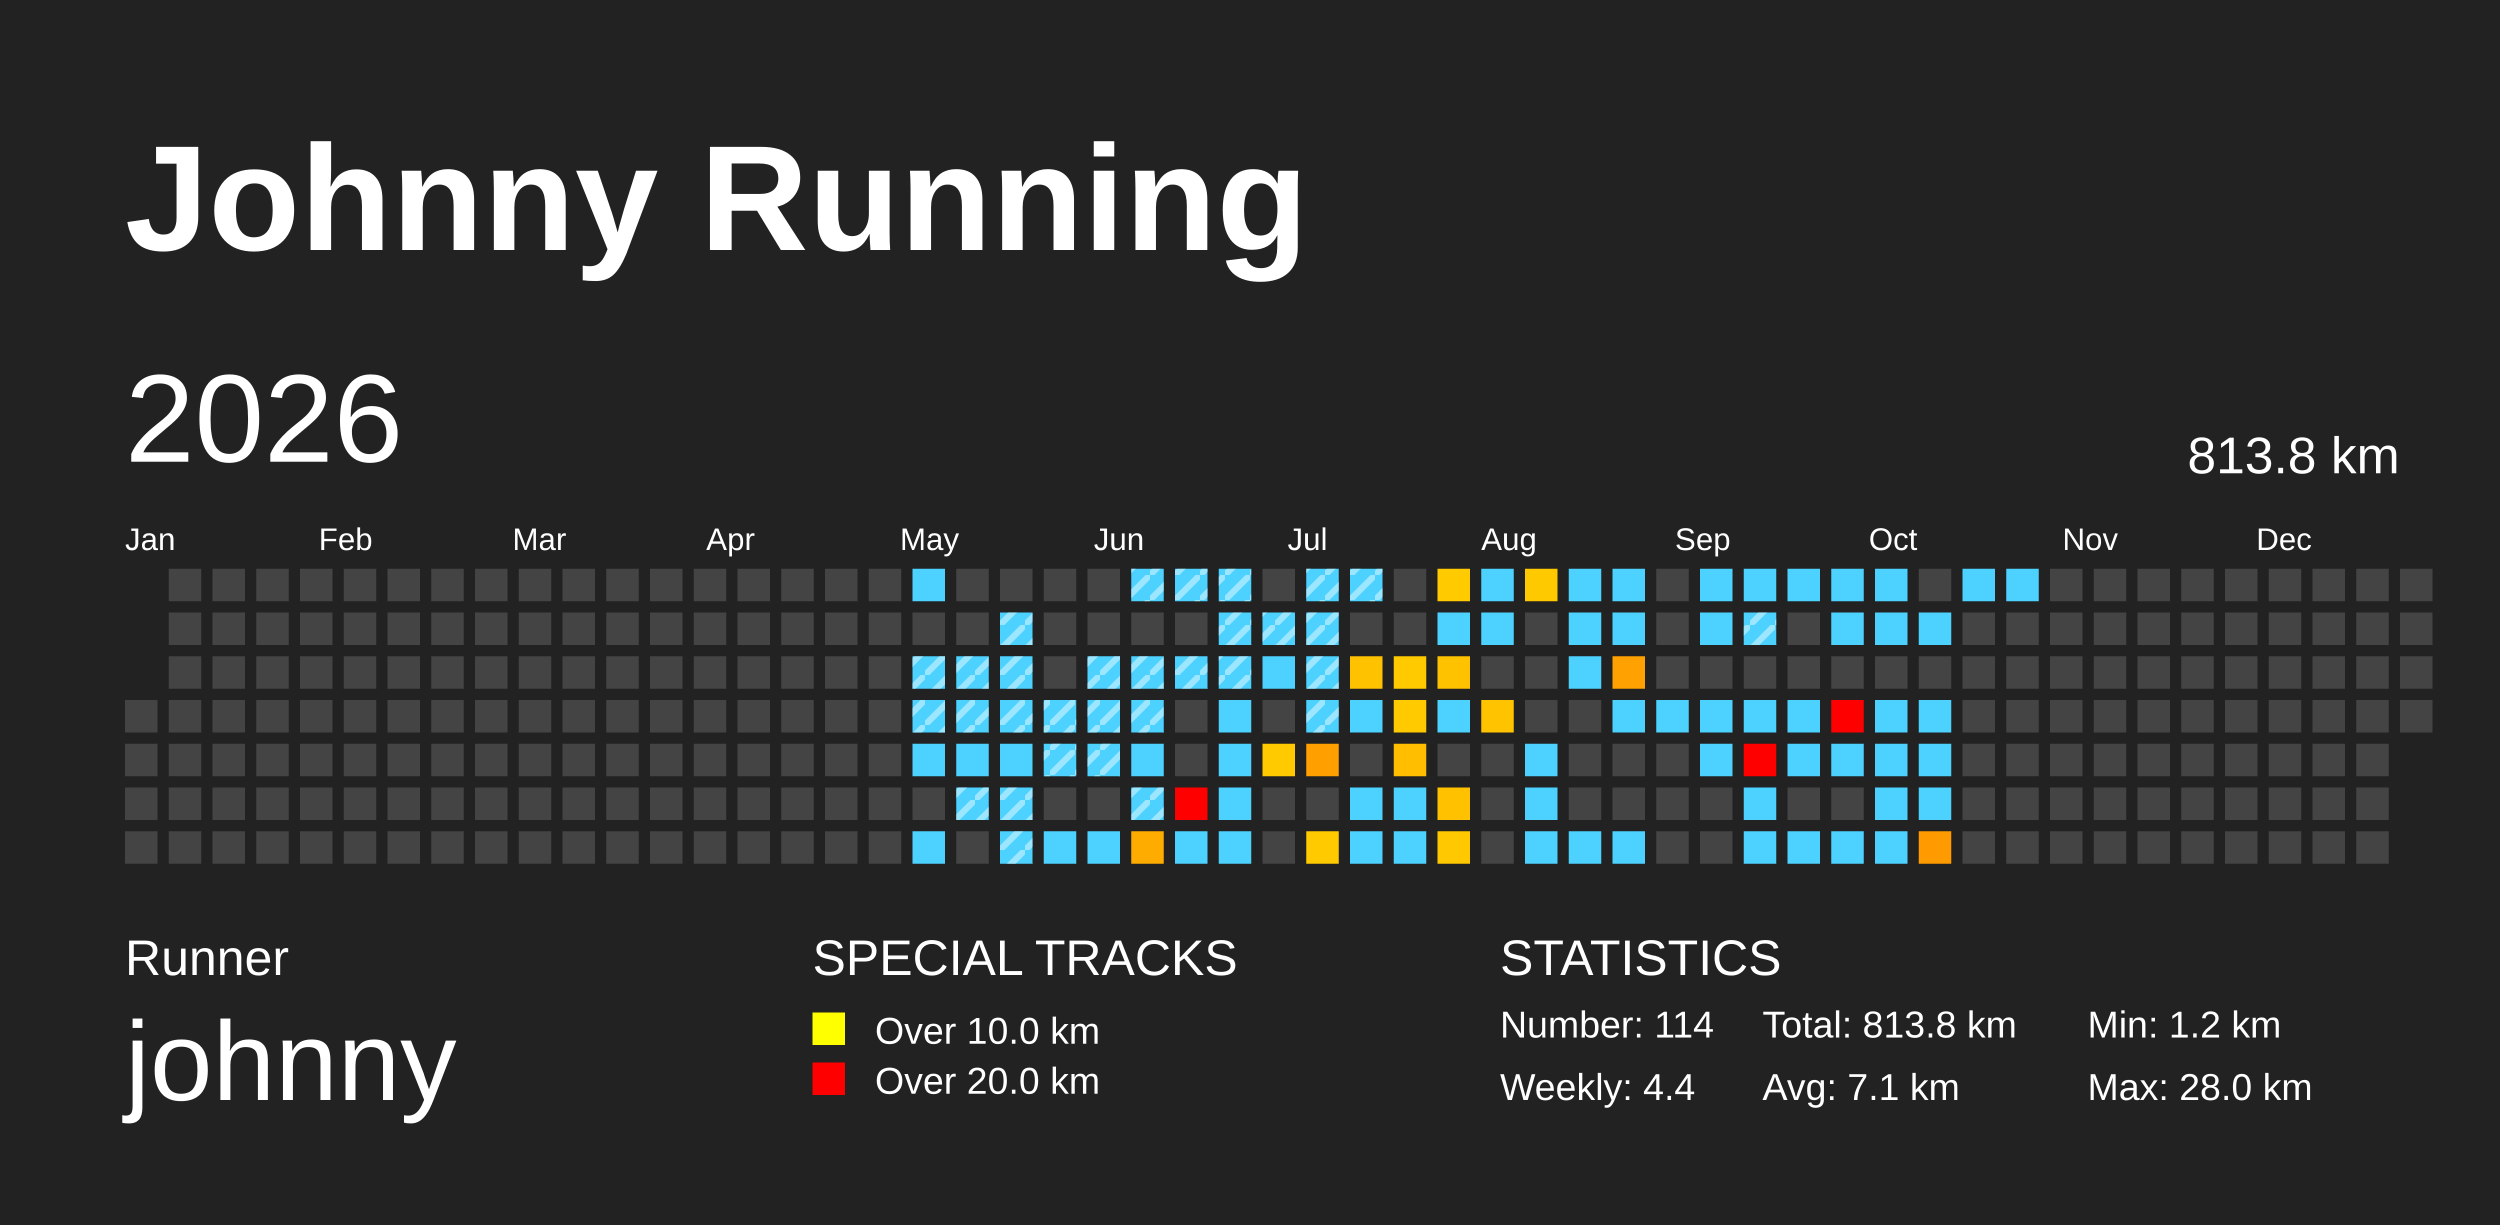
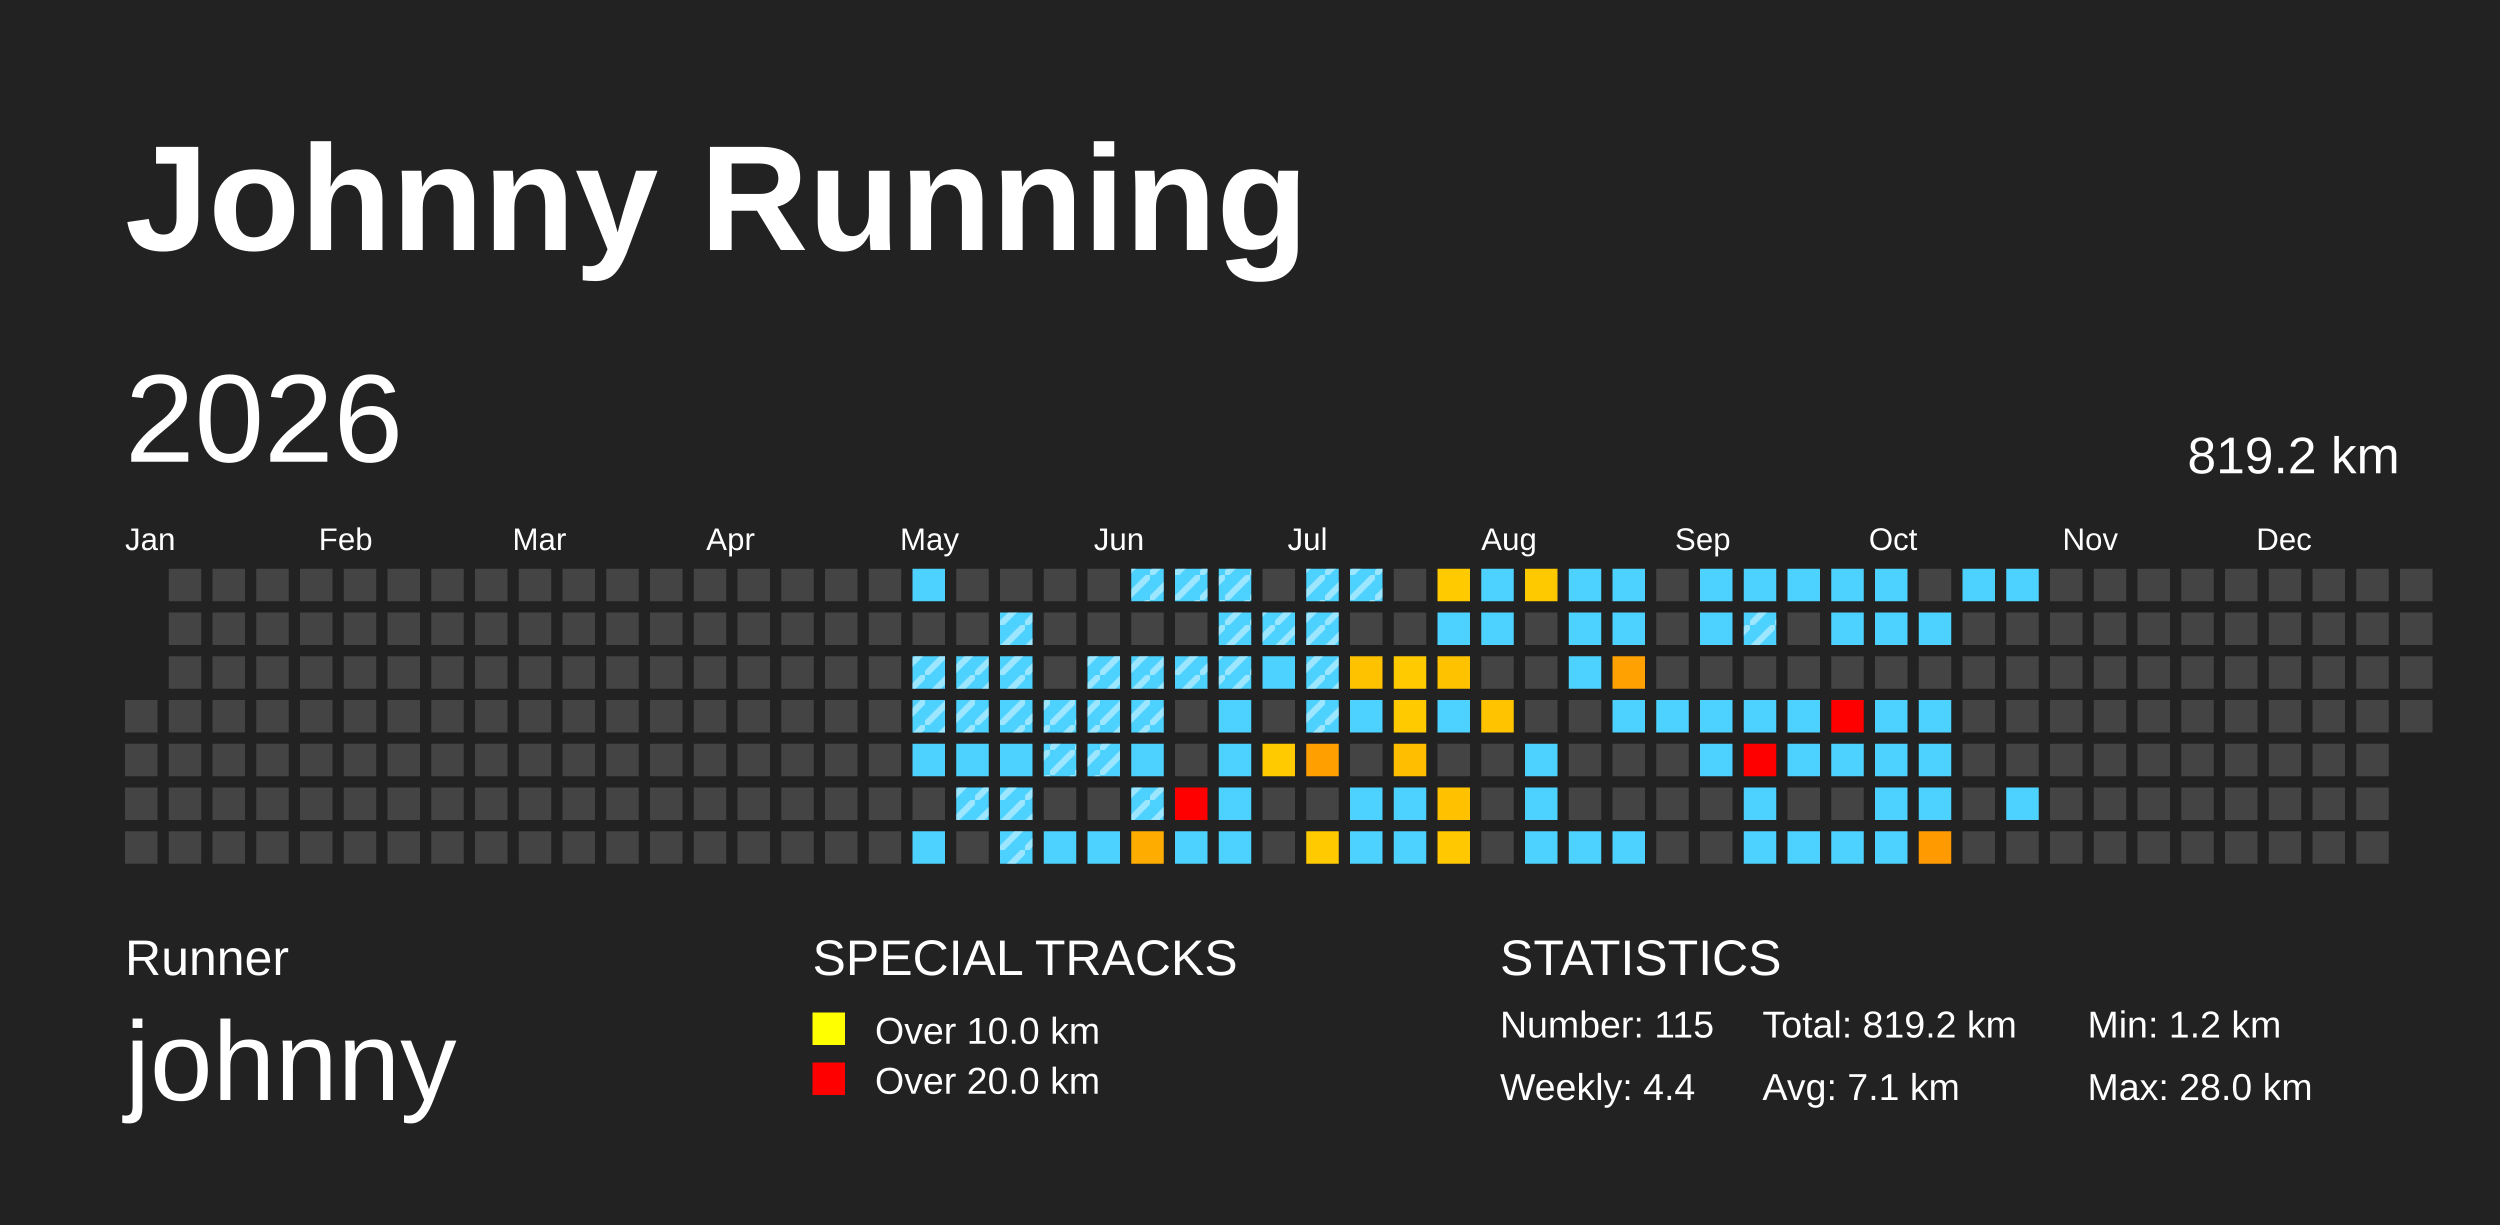
<svg xmlns="http://www.w3.org/2000/svg" baseProfile="full" height="98mm" version="1.1" viewBox="0,0,200,98" width="200mm">
  <defs>
    <pattern height="2" id="indoor-stripe" patternUnits="userSpaceOnUse" width="2">
      <line stroke="white" stroke-opacity="0.45" stroke-width="0.5" x1="0" x2="2" y1="2" y2="0" />
    </pattern>
  </defs>
  <rect fill="#222222" height="98" width="200" x="0" y="0" />
  <text fill="#FFFFFF" style="font-size:12px; font-family:Arial; font-weight:bold;" x="10" y="20">Johnny Running</text>
  <text fill="#FFFFFF" style="font-size:4px; font-family:Arial" x="10" y="78">Runner</text>
  <text fill="#FFFFFF" style="font-size:9px; font-family:Arial" x="10" y="88">johnny</text>
  <text fill="#FFFFFF" style="font-size:4px; font-family:Arial" x="65" y="78">SPECIAL TRACKS</text>
  <rect fill="yellow" height="2.6" width="2.6" x="65" y="81" />
  <text fill="#FFFFFF" style="font-size:3px; font-family:Arial" x="70" y="83.5">Over 10.0 km</text>
  <rect fill="red" height="2.6" width="2.6" x="65" y="85" />
  <text fill="#FFFFFF" style="font-size:3px; font-family:Arial" x="70" y="87.5">Over 20.0 km</text>
  <text fill="#FFFFFF" style="font-size:4px; font-family:Arial" x="120" y="78">STATISTICS</text>
-   <text fill="#FFFFFF" style="font-size:3px; font-family:Arial" x="120" y="83">Number: 114</text>
+   <text fill="#FFFFFF" style="font-size:3px; font-family:Arial" x="120" y="83">Number: 115</text>
  <text fill="#FFFFFF" style="font-size:3px; font-family:Arial" x="120" y="88">Weekly: 4.4</text>
-   <text fill="#FFFFFF" style="font-size:3px; font-family:Arial" x="141" y="83">Total: 813.8 km</text>
+   <text fill="#FFFFFF" style="font-size:3px; font-family:Arial" x="141" y="83">Total: 819.2 km</text>
  <text fill="#FFFFFF" style="font-size:3px; font-family:Arial" x="141" y="88">Avg: 7.1 km</text>
  <text fill="#FFFFFF" style="font-size:3px; font-family:Arial" x="167" y="83">Min: 1.2 km</text>
  <text fill="#FFFFFF" style="font-size:3px; font-family:Arial" x="167" y="88">Max: 28.0 km</text>
  <text dominant-baseline="hanging" fill="#FFFFFF" style="font-size:10.0px; font-family:Arial;" x="10" y="30">2026</text>
-   <text dominant-baseline="hanging" fill="#FFFFFF" style="font-size:4.125px; font-family:Arial;" x="175" y="35">813.8 km</text>
+   <text dominant-baseline="hanging" fill="#FFFFFF" style="font-size:4.125px; font-family:Arial;" x="175" y="35">819.2 km</text>
  <text fill="#FFFFFF" style="font-size:2.5px; font-family:Arial" x="10.0" y="44">Jan</text>
  <text fill="#FFFFFF" style="font-size:2.5px; font-family:Arial" x="25.5" y="44">Feb</text>
  <text fill="#FFFFFF" style="font-size:2.5px; font-family:Arial" x="41.0" y="44">Mar</text>
  <text fill="#FFFFFF" style="font-size:2.5px; font-family:Arial" x="56.5" y="44">Apr</text>
  <text fill="#FFFFFF" style="font-size:2.5px; font-family:Arial" x="72.0" y="44">May</text>
  <text fill="#FFFFFF" style="font-size:2.5px; font-family:Arial" x="87.5" y="44">Jun</text>
  <text fill="#FFFFFF" style="font-size:2.5px; font-family:Arial" x="103.0" y="44">Jul</text>
  <text fill="#FFFFFF" style="font-size:2.5px; font-family:Arial" x="118.5" y="44">Aug</text>
  <text fill="#FFFFFF" style="font-size:2.5px; font-family:Arial" x="134.0" y="44">Sep</text>
  <text fill="#FFFFFF" style="font-size:2.5px; font-family:Arial" x="149.5" y="44">Oct</text>
  <text fill="#FFFFFF" style="font-size:2.5px; font-family:Arial" x="165.0" y="44">Nov</text>
  <text fill="#FFFFFF" style="font-size:2.5px; font-family:Arial" x="180.5" y="44">Dec</text>
  <rect fill="#444444" height="2.6" width="2.6" x="10.0" y="56.0" />
  <rect fill="#444444" height="2.6" width="2.6" x="10.0" y="59.5" />
  <rect fill="#444444" height="2.6" width="2.6" x="10.0" y="63.0" />
  <rect fill="#444444" height="2.6" width="2.6" x="10.0" y="66.5" />
  <rect fill="#444444" height="2.6" width="2.6" x="13.5" y="45.5" />
  <rect fill="#444444" height="2.6" width="2.6" x="13.5" y="49.0" />
  <rect fill="#444444" height="2.6" width="2.6" x="13.5" y="52.5" />
  <rect fill="#444444" height="2.6" width="2.6" x="13.5" y="56.0" />
  <rect fill="#444444" height="2.6" width="2.6" x="13.5" y="59.5" />
  <rect fill="#444444" height="2.6" width="2.6" x="13.5" y="63.0" />
  <rect fill="#444444" height="2.6" width="2.6" x="13.5" y="66.5" />
  <rect fill="#444444" height="2.6" width="2.6" x="17.0" y="45.5" />
  <rect fill="#444444" height="2.6" width="2.6" x="17.0" y="49.0" />
  <rect fill="#444444" height="2.6" width="2.6" x="17.0" y="52.5" />
  <rect fill="#444444" height="2.6" width="2.6" x="17.0" y="56.0" />
  <rect fill="#444444" height="2.6" width="2.6" x="17.0" y="59.5" />
  <rect fill="#444444" height="2.6" width="2.6" x="17.0" y="63.0" />
  <rect fill="#444444" height="2.6" width="2.6" x="17.0" y="66.5" />
  <rect fill="#444444" height="2.6" width="2.6" x="20.5" y="45.5" />
  <rect fill="#444444" height="2.6" width="2.6" x="20.5" y="49.0" />
  <rect fill="#444444" height="2.6" width="2.6" x="20.5" y="52.5" />
  <rect fill="#444444" height="2.6" width="2.6" x="20.5" y="56.0" />
  <rect fill="#444444" height="2.6" width="2.6" x="20.5" y="59.5" />
  <rect fill="#444444" height="2.6" width="2.6" x="20.5" y="63.0" />
  <rect fill="#444444" height="2.6" width="2.6" x="20.5" y="66.5" />
  <rect fill="#444444" height="2.6" width="2.6" x="24.0" y="45.5" />
  <rect fill="#444444" height="2.6" width="2.6" x="24.0" y="49.0" />
  <rect fill="#444444" height="2.6" width="2.6" x="24.0" y="52.5" />
  <rect fill="#444444" height="2.6" width="2.6" x="24.0" y="56.0" />
  <rect fill="#444444" height="2.6" width="2.6" x="24.0" y="59.5" />
  <rect fill="#444444" height="2.6" width="2.6" x="24.0" y="63.0" />
  <rect fill="#444444" height="2.6" width="2.6" x="24.0" y="66.5" />
  <rect fill="#444444" height="2.6" width="2.6" x="27.5" y="45.5" />
  <rect fill="#444444" height="2.6" width="2.6" x="27.5" y="49.0" />
  <rect fill="#444444" height="2.6" width="2.6" x="27.5" y="52.5" />
  <rect fill="#444444" height="2.6" width="2.6" x="27.5" y="56.0" />
  <rect fill="#444444" height="2.6" width="2.6" x="27.5" y="59.5" />
  <rect fill="#444444" height="2.6" width="2.6" x="27.5" y="63.0" />
  <rect fill="#444444" height="2.6" width="2.6" x="27.5" y="66.5" />
  <rect fill="#444444" height="2.6" width="2.6" x="31.0" y="45.5" />
  <rect fill="#444444" height="2.6" width="2.6" x="31.0" y="49.0" />
  <rect fill="#444444" height="2.6" width="2.6" x="31.0" y="52.5" />
  <rect fill="#444444" height="2.6" width="2.6" x="31.0" y="56.0" />
  <rect fill="#444444" height="2.6" width="2.6" x="31.0" y="59.5" />
  <rect fill="#444444" height="2.6" width="2.6" x="31.0" y="63.0" />
  <rect fill="#444444" height="2.6" width="2.6" x="31.0" y="66.5" />
  <rect fill="#444444" height="2.6" width="2.6" x="34.5" y="45.5" />
  <rect fill="#444444" height="2.6" width="2.6" x="34.5" y="49.0" />
  <rect fill="#444444" height="2.6" width="2.6" x="34.5" y="52.5" />
  <rect fill="#444444" height="2.6" width="2.6" x="34.5" y="56.0" />
  <rect fill="#444444" height="2.6" width="2.6" x="34.5" y="59.5" />
  <rect fill="#444444" height="2.6" width="2.6" x="34.5" y="63.0" />
  <rect fill="#444444" height="2.6" width="2.6" x="34.5" y="66.5" />
  <rect fill="#444444" height="2.6" width="2.6" x="38.0" y="45.5" />
  <rect fill="#444444" height="2.6" width="2.6" x="38.0" y="49.0" />
  <rect fill="#444444" height="2.6" width="2.6" x="38.0" y="52.5" />
  <rect fill="#444444" height="2.6" width="2.6" x="38.0" y="56.0" />
  <rect fill="#444444" height="2.6" width="2.6" x="38.0" y="59.5" />
  <rect fill="#444444" height="2.6" width="2.6" x="38.0" y="63.0" />
  <rect fill="#444444" height="2.6" width="2.6" x="38.0" y="66.5" />
  <rect fill="#444444" height="2.6" width="2.6" x="41.5" y="45.5" />
  <rect fill="#444444" height="2.6" width="2.6" x="41.5" y="49.0" />
  <rect fill="#444444" height="2.6" width="2.6" x="41.5" y="52.5" />
  <rect fill="#444444" height="2.6" width="2.6" x="41.5" y="56.0" />
  <rect fill="#444444" height="2.6" width="2.6" x="41.5" y="59.5" />
  <rect fill="#444444" height="2.6" width="2.6" x="41.5" y="63.0" />
  <rect fill="#444444" height="2.6" width="2.6" x="41.5" y="66.5" />
  <rect fill="#444444" height="2.6" width="2.6" x="45.0" y="45.5" />
  <rect fill="#444444" height="2.6" width="2.6" x="45.0" y="49.0" />
  <rect fill="#444444" height="2.6" width="2.6" x="45.0" y="52.5" />
  <rect fill="#444444" height="2.6" width="2.6" x="45.0" y="56.0" />
  <rect fill="#444444" height="2.6" width="2.6" x="45.0" y="59.5" />
  <rect fill="#444444" height="2.6" width="2.6" x="45.0" y="63.0" />
  <rect fill="#444444" height="2.6" width="2.6" x="45.0" y="66.5" />
  <rect fill="#444444" height="2.6" width="2.6" x="48.5" y="45.5" />
  <rect fill="#444444" height="2.6" width="2.6" x="48.5" y="49.0" />
  <rect fill="#444444" height="2.6" width="2.6" x="48.5" y="52.5" />
  <rect fill="#444444" height="2.6" width="2.6" x="48.5" y="56.0" />
  <rect fill="#444444" height="2.6" width="2.6" x="48.5" y="59.5" />
  <rect fill="#444444" height="2.6" width="2.6" x="48.5" y="63.0" />
  <rect fill="#444444" height="2.6" width="2.6" x="48.5" y="66.5" />
  <rect fill="#444444" height="2.6" width="2.6" x="52.0" y="45.5" />
  <rect fill="#444444" height="2.6" width="2.6" x="52.0" y="49.0" />
  <rect fill="#444444" height="2.6" width="2.6" x="52.0" y="52.5" />
  <rect fill="#444444" height="2.6" width="2.6" x="52.0" y="56.0" />
  <rect fill="#444444" height="2.6" width="2.6" x="52.0" y="59.5" />
  <rect fill="#444444" height="2.6" width="2.6" x="52.0" y="63.0" />
  <rect fill="#444444" height="2.6" width="2.6" x="52.0" y="66.5" />
  <rect fill="#444444" height="2.6" width="2.6" x="55.5" y="45.5" />
  <rect fill="#444444" height="2.6" width="2.6" x="55.5" y="49.0" />
  <rect fill="#444444" height="2.6" width="2.6" x="55.5" y="52.5" />
  <rect fill="#444444" height="2.6" width="2.6" x="55.5" y="56.0" />
  <rect fill="#444444" height="2.6" width="2.6" x="55.5" y="59.5" />
  <rect fill="#444444" height="2.6" width="2.6" x="55.5" y="63.0" />
  <rect fill="#444444" height="2.6" width="2.6" x="55.5" y="66.5" />
  <rect fill="#444444" height="2.6" width="2.6" x="59.0" y="45.5" />
  <rect fill="#444444" height="2.6" width="2.6" x="59.0" y="49.0" />
  <rect fill="#444444" height="2.6" width="2.6" x="59.0" y="52.5" />
  <rect fill="#444444" height="2.6" width="2.6" x="59.0" y="56.0" />
  <rect fill="#444444" height="2.6" width="2.6" x="59.0" y="59.5" />
  <rect fill="#444444" height="2.6" width="2.6" x="59.0" y="63.0" />
  <rect fill="#444444" height="2.6" width="2.6" x="59.0" y="66.5" />
  <rect fill="#444444" height="2.6" width="2.6" x="62.5" y="45.5" />
  <rect fill="#444444" height="2.6" width="2.6" x="62.5" y="49.0" />
  <rect fill="#444444" height="2.6" width="2.6" x="62.5" y="52.5" />
  <rect fill="#444444" height="2.6" width="2.6" x="62.5" y="56.0" />
  <rect fill="#444444" height="2.6" width="2.6" x="62.5" y="59.5" />
  <rect fill="#444444" height="2.6" width="2.6" x="62.5" y="63.0" />
  <rect fill="#444444" height="2.6" width="2.6" x="62.5" y="66.5" />
  <rect fill="#444444" height="2.6" width="2.6" x="66.0" y="45.5" />
  <rect fill="#444444" height="2.6" width="2.6" x="66.0" y="49.0" />
  <rect fill="#444444" height="2.6" width="2.6" x="66.0" y="52.5" />
  <rect fill="#444444" height="2.6" width="2.6" x="66.0" y="56.0" />
  <rect fill="#444444" height="2.6" width="2.6" x="66.0" y="59.5" />
  <rect fill="#444444" height="2.6" width="2.6" x="66.0" y="63.0" />
  <rect fill="#444444" height="2.6" width="2.6" x="66.0" y="66.5" />
  <rect fill="#444444" height="2.6" width="2.6" x="69.5" y="45.5" />
  <rect fill="#444444" height="2.6" width="2.6" x="69.5" y="49.0" />
  <rect fill="#444444" height="2.6" width="2.6" x="69.5" y="52.5" />
  <rect fill="#444444" height="2.6" width="2.6" x="69.5" y="56.0" />
  <rect fill="#444444" height="2.6" width="2.6" x="69.5" y="59.5" />
  <rect fill="#444444" height="2.6" width="2.6" x="69.5" y="63.0" />
  <rect fill="#444444" height="2.6" width="2.6" x="69.5" y="66.5" />
  <rect fill="#4dd2ff" height="2.6" width="2.6" x="73.0" y="45.5" />
  <rect fill="#444444" height="2.6" width="2.6" x="73.0" y="49.0" />
  <rect fill="#4dd2ff" height="2.6" width="2.6" x="73.0" y="52.5" />
  <rect fill="url(#indoor-stripe)" height="2.6" style="pointer-events: none;" width="2.6" x="73.0" y="52.5" />
  <rect fill="#4dd2ff" height="2.6" width="2.6" x="73.0" y="56.0" />
  <rect fill="url(#indoor-stripe)" height="2.6" style="pointer-events: none;" width="2.6" x="73.0" y="56.0" />
  <rect fill="#4dd2ff" height="2.6" width="2.6" x="73.0" y="59.5" />
  <rect fill="#444444" height="2.6" width="2.6" x="73.0" y="63.0" />
  <rect fill="#4dd2ff" height="2.6" width="2.6" x="73.0" y="66.5" />
  <rect fill="#444444" height="2.6" width="2.6" x="76.5" y="45.5" />
  <rect fill="#444444" height="2.6" width="2.6" x="76.5" y="49.0" />
  <rect fill="#4dd2ff" height="2.6" width="2.6" x="76.5" y="52.5" />
  <rect fill="url(#indoor-stripe)" height="2.6" style="pointer-events: none;" width="2.6" x="76.5" y="52.5" />
  <rect fill="#4dd2ff" height="2.6" width="2.6" x="76.5" y="56.0" />
  <rect fill="url(#indoor-stripe)" height="2.6" style="pointer-events: none;" width="2.6" x="76.5" y="56.0" />
  <rect fill="#4dd2ff" height="2.6" width="2.6" x="76.5" y="59.5" />
  <rect fill="#4dd2ff" height="2.6" width="2.6" x="76.5" y="63.0" />
  <rect fill="url(#indoor-stripe)" height="2.6" style="pointer-events: none;" width="2.6" x="76.5" y="63.0" />
  <rect fill="#444444" height="2.6" width="2.6" x="76.5" y="66.5" />
  <rect fill="#444444" height="2.6" width="2.6" x="80.0" y="45.5" />
  <rect fill="#4dd2ff" height="2.6" width="2.6" x="80.0" y="49.0" />
  <rect fill="url(#indoor-stripe)" height="2.6" style="pointer-events: none;" width="2.6" x="80.0" y="49.0" />
  <rect fill="#4dd2ff" height="2.6" width="2.6" x="80.0" y="52.5" />
  <rect fill="url(#indoor-stripe)" height="2.6" style="pointer-events: none;" width="2.6" x="80.0" y="52.5" />
  <rect fill="#4dd2ff" height="2.6" width="2.6" x="80.0" y="56.0" />
  <rect fill="url(#indoor-stripe)" height="2.6" style="pointer-events: none;" width="2.6" x="80.0" y="56.0" />
  <rect fill="#4dd2ff" height="2.6" width="2.6" x="80.0" y="59.5" />
  <rect fill="#4dd2ff" height="2.6" width="2.6" x="80.0" y="63.0" />
  <rect fill="url(#indoor-stripe)" height="2.6" style="pointer-events: none;" width="2.6" x="80.0" y="63.0" />
  <rect fill="#4dd2ff" height="2.6" width="2.6" x="80.0" y="66.5" />
  <rect fill="url(#indoor-stripe)" height="2.6" style="pointer-events: none;" width="2.6" x="80.0" y="66.5" />
  <rect fill="#444444" height="2.6" width="2.6" x="83.5" y="45.5" />
  <rect fill="#444444" height="2.6" width="2.6" x="83.5" y="49.0" />
  <rect fill="#444444" height="2.6" width="2.6" x="83.5" y="52.5" />
  <rect fill="#4dd2ff" height="2.6" width="2.6" x="83.5" y="56.0" />
  <rect fill="url(#indoor-stripe)" height="2.6" style="pointer-events: none;" width="2.6" x="83.5" y="56.0" />
  <rect fill="#4dd2ff" height="2.6" width="2.6" x="83.5" y="59.5" />
  <rect fill="url(#indoor-stripe)" height="2.6" style="pointer-events: none;" width="2.6" x="83.5" y="59.5" />
  <rect fill="#444444" height="2.6" width="2.6" x="83.5" y="63.0" />
  <rect fill="#4dd2ff" height="2.6" width="2.6" x="83.5" y="66.5" />
  <rect fill="#444444" height="2.6" width="2.6" x="87.0" y="45.5" />
  <rect fill="#444444" height="2.6" width="2.6" x="87.0" y="49.0" />
  <rect fill="#4dd2ff" height="2.6" width="2.6" x="87.0" y="52.5" />
  <rect fill="url(#indoor-stripe)" height="2.6" style="pointer-events: none;" width="2.6" x="87.0" y="52.5" />
  <rect fill="#4dd2ff" height="2.6" width="2.6" x="87.0" y="56.0" />
  <rect fill="url(#indoor-stripe)" height="2.6" style="pointer-events: none;" width="2.6" x="87.0" y="56.0" />
  <rect fill="#4dd2ff" height="2.6" width="2.6" x="87.0" y="59.5" />
  <rect fill="url(#indoor-stripe)" height="2.6" style="pointer-events: none;" width="2.6" x="87.0" y="59.5" />
  <rect fill="#444444" height="2.6" width="2.6" x="87.0" y="63.0" />
  <rect fill="#4dd2ff" height="2.6" width="2.6" x="87.0" y="66.5" />
  <rect fill="#4dd2ff" height="2.6" width="2.6" x="90.5" y="45.5" />
  <rect fill="url(#indoor-stripe)" height="2.6" style="pointer-events: none;" width="2.6" x="90.5" y="45.5" />
  <rect fill="#444444" height="2.6" width="2.6" x="90.5" y="49.0" />
  <rect fill="#4dd2ff" height="2.6" width="2.6" x="90.5" y="52.5" />
  <rect fill="url(#indoor-stripe)" height="2.6" style="pointer-events: none;" width="2.6" x="90.5" y="52.5" />
  <rect fill="#4dd2ff" height="2.6" width="2.6" x="90.5" y="56.0" />
  <rect fill="url(#indoor-stripe)" height="2.6" style="pointer-events: none;" width="2.6" x="90.5" y="56.0" />
  <rect fill="#4dd2ff" height="2.6" width="2.6" x="90.5" y="59.5" />
  <rect fill="#4dd2ff" height="2.6" width="2.6" x="90.5" y="63.0" />
  <rect fill="url(#indoor-stripe)" height="2.6" style="pointer-events: none;" width="2.6" x="90.5" y="63.0" />
  <rect fill="#ffac00" height="2.6" width="2.6" x="90.5" y="66.5" />
  <rect fill="#4dd2ff" height="2.6" width="2.6" x="94.0" y="45.5" />
  <rect fill="url(#indoor-stripe)" height="2.6" style="pointer-events: none;" width="2.6" x="94.0" y="45.5" />
  <rect fill="#444444" height="2.6" width="2.6" x="94.0" y="49.0" />
  <rect fill="#4dd2ff" height="2.6" width="2.6" x="94.0" y="52.5" />
  <rect fill="url(#indoor-stripe)" height="2.6" style="pointer-events: none;" width="2.6" x="94.0" y="52.5" />
  <rect fill="#444444" height="2.6" width="2.6" x="94.0" y="56.0" />
  <rect fill="#444444" height="2.6" width="2.6" x="94.0" y="59.5" />
  <rect fill="red" height="2.6" width="2.6" x="94.0" y="63.0" />
  <rect fill="#4dd2ff" height="2.6" width="2.6" x="94.0" y="66.5" />
  <rect fill="#4dd2ff" height="2.6" width="2.6" x="97.5" y="45.5" />
  <rect fill="url(#indoor-stripe)" height="2.6" style="pointer-events: none;" width="2.6" x="97.5" y="45.5" />
  <rect fill="#4dd2ff" height="2.6" width="2.6" x="97.5" y="49.0" />
  <rect fill="url(#indoor-stripe)" height="2.6" style="pointer-events: none;" width="2.6" x="97.5" y="49.0" />
  <rect fill="#4dd2ff" height="2.6" width="2.6" x="97.5" y="52.5" />
  <rect fill="url(#indoor-stripe)" height="2.6" style="pointer-events: none;" width="2.6" x="97.5" y="52.5" />
  <rect fill="#4dd2ff" height="2.6" width="2.6" x="97.5" y="56.0" />
  <rect fill="#4dd2ff" height="2.6" width="2.6" x="97.5" y="59.5" />
  <rect fill="#4dd2ff" height="2.6" width="2.6" x="97.5" y="63.0" />
  <rect fill="#4dd2ff" height="2.6" width="2.6" x="97.5" y="66.5" />
  <rect fill="#444444" height="2.6" width="2.6" x="101.0" y="45.5" />
  <rect fill="#4dd2ff" height="2.6" width="2.6" x="101.0" y="49.0" />
  <rect fill="url(#indoor-stripe)" height="2.6" style="pointer-events: none;" width="2.6" x="101.0" y="49.0" />
  <rect fill="#4dd2ff" height="2.6" width="2.6" x="101.0" y="52.5" />
  <rect fill="#444444" height="2.6" width="2.6" x="101.0" y="56.0" />
  <rect fill="#ffca00" height="2.6" width="2.6" x="101.0" y="59.5" />
  <rect fill="#444444" height="2.6" width="2.6" x="101.0" y="63.0" />
  <rect fill="#444444" height="2.6" width="2.6" x="101.0" y="66.5" />
  <rect fill="#4dd2ff" height="2.6" width="2.6" x="104.5" y="45.5" />
  <rect fill="url(#indoor-stripe)" height="2.6" style="pointer-events: none;" width="2.6" x="104.5" y="45.5" />
  <rect fill="#4dd2ff" height="2.6" width="2.6" x="104.5" y="49.0" />
  <rect fill="url(#indoor-stripe)" height="2.6" style="pointer-events: none;" width="2.6" x="104.5" y="49.0" />
  <rect fill="#4dd2ff" height="2.6" width="2.6" x="104.5" y="52.5" />
  <rect fill="url(#indoor-stripe)" height="2.6" style="pointer-events: none;" width="2.6" x="104.5" y="52.5" />
  <rect fill="#4dd2ff" height="2.6" width="2.6" x="104.5" y="56.0" />
  <rect fill="url(#indoor-stripe)" height="2.6" style="pointer-events: none;" width="2.6" x="104.5" y="56.0" />
  <rect fill="#ff9f00" height="2.6" width="2.6" x="104.5" y="59.5" />
  <rect fill="#444444" height="2.6" width="2.6" x="104.5" y="63.0" />
  <rect fill="#ffca00" height="2.6" width="2.6" x="104.5" y="66.5" />
  <rect fill="#4dd2ff" height="2.6" width="2.6" x="108.0" y="45.5" />
  <rect fill="url(#indoor-stripe)" height="2.6" style="pointer-events: none;" width="2.6" x="108.0" y="45.5" />
  <rect fill="#444444" height="2.6" width="2.6" x="108.0" y="49.0" />
  <rect fill="#ffc200" height="2.6" width="2.6" x="108.0" y="52.5" />
  <rect fill="#4dd2ff" height="2.6" width="2.6" x="108.0" y="56.0" />
  <rect fill="#444444" height="2.6" width="2.6" x="108.0" y="59.5" />
  <rect fill="#4dd2ff" height="2.6" width="2.6" x="108.0" y="63.0" />
  <rect fill="#4dd2ff" height="2.6" width="2.6" x="108.0" y="66.5" />
  <rect fill="#444444" height="2.6" width="2.6" x="111.5" y="45.5" />
  <rect fill="#444444" height="2.6" width="2.6" x="111.5" y="49.0" />
  <rect fill="#ffca00" height="2.6" width="2.6" x="111.5" y="52.5" />
  <rect fill="#ffca00" height="2.6" width="2.6" x="111.5" y="56.0" />
  <rect fill="#ffbe00" height="2.6" width="2.6" x="111.5" y="59.5" />
  <rect fill="#4dd2ff" height="2.6" width="2.6" x="111.5" y="63.0" />
  <rect fill="#4dd2ff" height="2.6" width="2.6" x="111.5" y="66.5" />
  <rect fill="#ffca00" height="2.6" width="2.6" x="115.0" y="45.5" />
  <rect fill="#4dd2ff" height="2.6" width="2.6" x="115.0" y="49.0" />
  <rect fill="#ffc200" height="2.6" width="2.6" x="115.0" y="52.5" />
  <rect fill="#4dd2ff" height="2.6" width="2.6" x="115.0" y="56.0" />
  <rect fill="#444444" height="2.6" width="2.6" x="115.0" y="59.5" />
  <rect fill="#ffc100" height="2.6" width="2.6" x="115.0" y="63.0" />
  <rect fill="#ffc800" height="2.6" width="2.6" x="115.0" y="66.5" />
  <rect fill="#4dd2ff" height="2.6" width="2.6" x="118.5" y="45.5" />
  <rect fill="#4dd2ff" height="2.6" width="2.6" x="118.5" y="49.0" />
  <rect fill="#444444" height="2.6" width="2.6" x="118.5" y="52.5" />
  <rect fill="#ffc300" height="2.6" width="2.6" x="118.5" y="56.0" />
  <rect fill="#444444" height="2.6" width="2.6" x="118.5" y="59.5" />
  <rect fill="#444444" height="2.6" width="2.6" x="118.5" y="63.0" />
  <rect fill="#444444" height="2.6" width="2.6" x="118.5" y="66.5" />
  <rect fill="#ffc900" height="2.6" width="2.6" x="122.0" y="45.5" />
  <rect fill="#444444" height="2.6" width="2.6" x="122.0" y="49.0" />
  <rect fill="#444444" height="2.6" width="2.6" x="122.0" y="52.5" />
  <rect fill="#444444" height="2.6" width="2.6" x="122.0" y="56.0" />
  <rect fill="#4dd2ff" height="2.6" width="2.6" x="122.0" y="59.5" />
  <rect fill="#4dd2ff" height="2.6" width="2.6" x="122.0" y="63.0" />
  <rect fill="#4dd2ff" height="2.6" width="2.6" x="122.0" y="66.5" />
  <rect fill="#4dd2ff" height="2.6" width="2.6" x="125.5" y="45.5" />
  <rect fill="#4dd2ff" height="2.6" width="2.6" x="125.5" y="49.0" />
  <rect fill="#4dd2ff" height="2.6" width="2.6" x="125.5" y="52.5" />
  <rect fill="#444444" height="2.6" width="2.6" x="125.5" y="56.0" />
  <rect fill="#444444" height="2.6" width="2.6" x="125.5" y="59.5" />
  <rect fill="#444444" height="2.6" width="2.6" x="125.5" y="63.0" />
  <rect fill="#4dd2ff" height="2.6" width="2.6" x="125.5" y="66.5" />
  <rect fill="#4dd2ff" height="2.6" width="2.6" x="129.0" y="45.5" />
  <rect fill="#4dd2ff" height="2.6" width="2.6" x="129.0" y="49.0" />
  <rect fill="#ffa100" height="2.6" width="2.6" x="129.0" y="52.5" />
  <rect fill="#4dd2ff" height="2.6" width="2.6" x="129.0" y="56.0" />
  <rect fill="#444444" height="2.6" width="2.6" x="129.0" y="59.5" />
  <rect fill="#444444" height="2.6" width="2.6" x="129.0" y="63.0" />
  <rect fill="#4dd2ff" height="2.6" width="2.6" x="129.0" y="66.5" />
  <rect fill="#444444" height="2.6" width="2.6" x="132.5" y="45.5" />
  <rect fill="#444444" height="2.6" width="2.6" x="132.5" y="49.0" />
  <rect fill="#444444" height="2.6" width="2.6" x="132.5" y="52.5" />
  <rect fill="#4dd2ff" height="2.6" width="2.6" x="132.5" y="56.0" />
  <rect fill="#444444" height="2.6" width="2.6" x="132.5" y="59.5" />
  <rect fill="#444444" height="2.6" width="2.6" x="132.5" y="63.0" />
  <rect fill="#444444" height="2.6" width="2.6" x="132.5" y="66.5" />
  <rect fill="#4dd2ff" height="2.6" width="2.6" x="136.0" y="45.5" />
  <rect fill="#4dd2ff" height="2.6" width="2.6" x="136.0" y="49.0" />
  <rect fill="#444444" height="2.6" width="2.6" x="136.0" y="52.5" />
  <rect fill="#4dd2ff" height="2.6" width="2.6" x="136.0" y="56.0" />
  <rect fill="#4dd2ff" height="2.6" width="2.6" x="136.0" y="59.5" />
  <rect fill="#444444" height="2.6" width="2.6" x="136.0" y="63.0" />
  <rect fill="#444444" height="2.6" width="2.6" x="136.0" y="66.5" />
  <rect fill="#4dd2ff" height="2.6" width="2.6" x="139.5" y="45.5" />
  <rect fill="#4dd2ff" height="2.6" width="2.6" x="139.5" y="49.0" />
  <rect fill="url(#indoor-stripe)" height="2.6" style="pointer-events: none;" width="2.6" x="139.5" y="49.0" />
  <rect fill="#444444" height="2.6" width="2.6" x="139.5" y="52.5" />
  <rect fill="#4dd2ff" height="2.6" width="2.6" x="139.5" y="56.0" />
  <rect fill="red" height="2.6" width="2.6" x="139.5" y="59.5" />
  <rect fill="#4dd2ff" height="2.6" width="2.6" x="139.5" y="63.0" />
  <rect fill="#4dd2ff" height="2.6" width="2.6" x="139.5" y="66.5" />
  <rect fill="#4dd2ff" height="2.6" width="2.6" x="143.0" y="45.5" />
  <rect fill="#444444" height="2.6" width="2.6" x="143.0" y="49.0" />
  <rect fill="#444444" height="2.6" width="2.6" x="143.0" y="52.5" />
  <rect fill="#4dd2ff" height="2.6" width="2.6" x="143.0" y="56.0" />
  <rect fill="#4dd2ff" height="2.6" width="2.6" x="143.0" y="59.5" />
  <rect fill="#444444" height="2.6" width="2.6" x="143.0" y="63.0" />
  <rect fill="#4dd2ff" height="2.6" width="2.6" x="143.0" y="66.5" />
  <rect fill="#4dd2ff" height="2.6" width="2.6" x="146.5" y="45.5" />
  <rect fill="#4dd2ff" height="2.6" width="2.6" x="146.5" y="49.0" />
  <rect fill="#444444" height="2.6" width="2.6" x="146.5" y="52.5" />
  <rect fill="red" height="2.6" width="2.6" x="146.5" y="56.0" />
  <rect fill="#4dd2ff" height="2.6" width="2.6" x="146.5" y="59.5" />
  <rect fill="#444444" height="2.6" width="2.6" x="146.5" y="63.0" />
  <rect fill="#4dd2ff" height="2.6" width="2.6" x="146.5" y="66.5" />
  <rect fill="#4dd2ff" height="2.6" width="2.6" x="150.0" y="45.5" />
  <rect fill="#4dd2ff" height="2.6" width="2.6" x="150.0" y="49.0" />
  <rect fill="#444444" height="2.6" width="2.6" x="150.0" y="52.5" />
  <rect fill="#4dd2ff" height="2.6" width="2.6" x="150.0" y="56.0" />
  <rect fill="#4dd2ff" height="2.6" width="2.6" x="150.0" y="59.5" />
  <rect fill="#4dd2ff" height="2.6" width="2.6" x="150.0" y="63.0" />
  <rect fill="#4dd2ff" height="2.6" width="2.6" x="150.0" y="66.5" />
  <rect fill="#444444" height="2.6" width="2.6" x="153.5" y="45.5" />
  <rect fill="#4dd2ff" height="2.6" width="2.6" x="153.5" y="49.0" />
  <rect fill="#444444" height="2.6" width="2.6" x="153.5" y="52.5" />
  <rect fill="#4dd2ff" height="2.6" width="2.6" x="153.5" y="56.0" />
  <rect fill="#4dd2ff" height="2.6" width="2.6" x="153.5" y="59.5" />
  <rect fill="#4dd2ff" height="2.6" width="2.6" x="153.5" y="63.0" />
  <rect fill="#ff9b00" height="2.6" width="2.6" x="153.5" y="66.5" />
  <rect fill="#4dd2ff" height="2.6" width="2.6" x="157.0" y="45.5" />
  <rect fill="#444444" height="2.6" width="2.6" x="157.0" y="49.0" />
  <rect fill="#444444" height="2.6" width="2.6" x="157.0" y="52.5" />
  <rect fill="#444444" height="2.6" width="2.6" x="157.0" y="56.0" />
  <rect fill="#444444" height="2.6" width="2.6" x="157.0" y="59.5" />
  <rect fill="#444444" height="2.6" width="2.6" x="157.0" y="63.0" />
  <rect fill="#444444" height="2.6" width="2.6" x="157.0" y="66.5" />
  <rect fill="#4dd2ff" height="2.6" width="2.6" x="160.5" y="45.5" />
  <rect fill="#444444" height="2.6" width="2.6" x="160.5" y="49.0" />
  <rect fill="#444444" height="2.6" width="2.6" x="160.5" y="52.5" />
  <rect fill="#444444" height="2.6" width="2.6" x="160.5" y="56.0" />
  <rect fill="#444444" height="2.6" width="2.6" x="160.5" y="59.5" />
-   <rect fill="#444444" height="2.6" width="2.6" x="160.5" y="63.0" />
+   <rect fill="#4dd2ff" height="2.6" width="2.6" x="160.5" y="63.0" />
  <rect fill="#444444" height="2.6" width="2.6" x="160.5" y="66.5" />
  <rect fill="#444444" height="2.6" width="2.6" x="164.0" y="45.5" />
  <rect fill="#444444" height="2.6" width="2.6" x="164.0" y="49.0" />
  <rect fill="#444444" height="2.6" width="2.6" x="164.0" y="52.5" />
  <rect fill="#444444" height="2.6" width="2.6" x="164.0" y="56.0" />
  <rect fill="#444444" height="2.6" width="2.6" x="164.0" y="59.5" />
  <rect fill="#444444" height="2.6" width="2.6" x="164.0" y="63.0" />
  <rect fill="#444444" height="2.6" width="2.6" x="164.0" y="66.5" />
  <rect fill="#444444" height="2.6" width="2.6" x="167.5" y="45.5" />
  <rect fill="#444444" height="2.6" width="2.6" x="167.5" y="49.0" />
  <rect fill="#444444" height="2.6" width="2.6" x="167.5" y="52.5" />
  <rect fill="#444444" height="2.6" width="2.6" x="167.5" y="56.0" />
  <rect fill="#444444" height="2.6" width="2.6" x="167.5" y="59.5" />
  <rect fill="#444444" height="2.6" width="2.6" x="167.5" y="63.0" />
  <rect fill="#444444" height="2.6" width="2.6" x="167.5" y="66.5" />
  <rect fill="#444444" height="2.6" width="2.6" x="171.0" y="45.5" />
  <rect fill="#444444" height="2.6" width="2.6" x="171.0" y="49.0" />
  <rect fill="#444444" height="2.6" width="2.6" x="171.0" y="52.5" />
  <rect fill="#444444" height="2.6" width="2.6" x="171.0" y="56.0" />
  <rect fill="#444444" height="2.6" width="2.6" x="171.0" y="59.5" />
  <rect fill="#444444" height="2.6" width="2.6" x="171.0" y="63.0" />
  <rect fill="#444444" height="2.6" width="2.6" x="171.0" y="66.5" />
  <rect fill="#444444" height="2.6" width="2.6" x="174.5" y="45.5" />
  <rect fill="#444444" height="2.6" width="2.6" x="174.5" y="49.0" />
  <rect fill="#444444" height="2.6" width="2.6" x="174.5" y="52.5" />
  <rect fill="#444444" height="2.6" width="2.6" x="174.5" y="56.0" />
  <rect fill="#444444" height="2.6" width="2.6" x="174.5" y="59.5" />
  <rect fill="#444444" height="2.6" width="2.6" x="174.5" y="63.0" />
  <rect fill="#444444" height="2.6" width="2.6" x="174.5" y="66.5" />
  <rect fill="#444444" height="2.6" width="2.6" x="178.0" y="45.5" />
  <rect fill="#444444" height="2.6" width="2.6" x="178.0" y="49.0" />
  <rect fill="#444444" height="2.6" width="2.6" x="178.0" y="52.5" />
  <rect fill="#444444" height="2.6" width="2.6" x="178.0" y="56.0" />
  <rect fill="#444444" height="2.6" width="2.6" x="178.0" y="59.5" />
  <rect fill="#444444" height="2.6" width="2.6" x="178.0" y="63.0" />
  <rect fill="#444444" height="2.6" width="2.6" x="178.0" y="66.5" />
  <rect fill="#444444" height="2.6" width="2.6" x="181.5" y="45.5" />
  <rect fill="#444444" height="2.6" width="2.6" x="181.5" y="49.0" />
  <rect fill="#444444" height="2.6" width="2.6" x="181.5" y="52.5" />
  <rect fill="#444444" height="2.6" width="2.6" x="181.5" y="56.0" />
  <rect fill="#444444" height="2.6" width="2.6" x="181.5" y="59.5" />
  <rect fill="#444444" height="2.6" width="2.6" x="181.5" y="63.0" />
  <rect fill="#444444" height="2.6" width="2.6" x="181.5" y="66.5" />
  <rect fill="#444444" height="2.6" width="2.6" x="185.0" y="45.5" />
  <rect fill="#444444" height="2.6" width="2.6" x="185.0" y="49.0" />
  <rect fill="#444444" height="2.6" width="2.6" x="185.0" y="52.5" />
  <rect fill="#444444" height="2.6" width="2.6" x="185.0" y="56.0" />
  <rect fill="#444444" height="2.6" width="2.6" x="185.0" y="59.5" />
  <rect fill="#444444" height="2.6" width="2.6" x="185.0" y="63.0" />
  <rect fill="#444444" height="2.6" width="2.6" x="185.0" y="66.5" />
  <rect fill="#444444" height="2.6" width="2.6" x="188.5" y="45.5" />
  <rect fill="#444444" height="2.6" width="2.6" x="188.5" y="49.0" />
  <rect fill="#444444" height="2.6" width="2.6" x="188.5" y="52.5" />
  <rect fill="#444444" height="2.6" width="2.6" x="188.5" y="56.0" />
  <rect fill="#444444" height="2.6" width="2.6" x="188.5" y="59.5" />
  <rect fill="#444444" height="2.6" width="2.6" x="188.5" y="63.0" />
  <rect fill="#444444" height="2.6" width="2.6" x="188.5" y="66.5" />
  <rect fill="#444444" height="2.6" width="2.6" x="192.0" y="45.5" />
  <rect fill="#444444" height="2.6" width="2.6" x="192.0" y="49.0" />
  <rect fill="#444444" height="2.6" width="2.6" x="192.0" y="52.5" />
  <rect fill="#444444" height="2.6" width="2.6" x="192.0" y="56.0" />
</svg>
